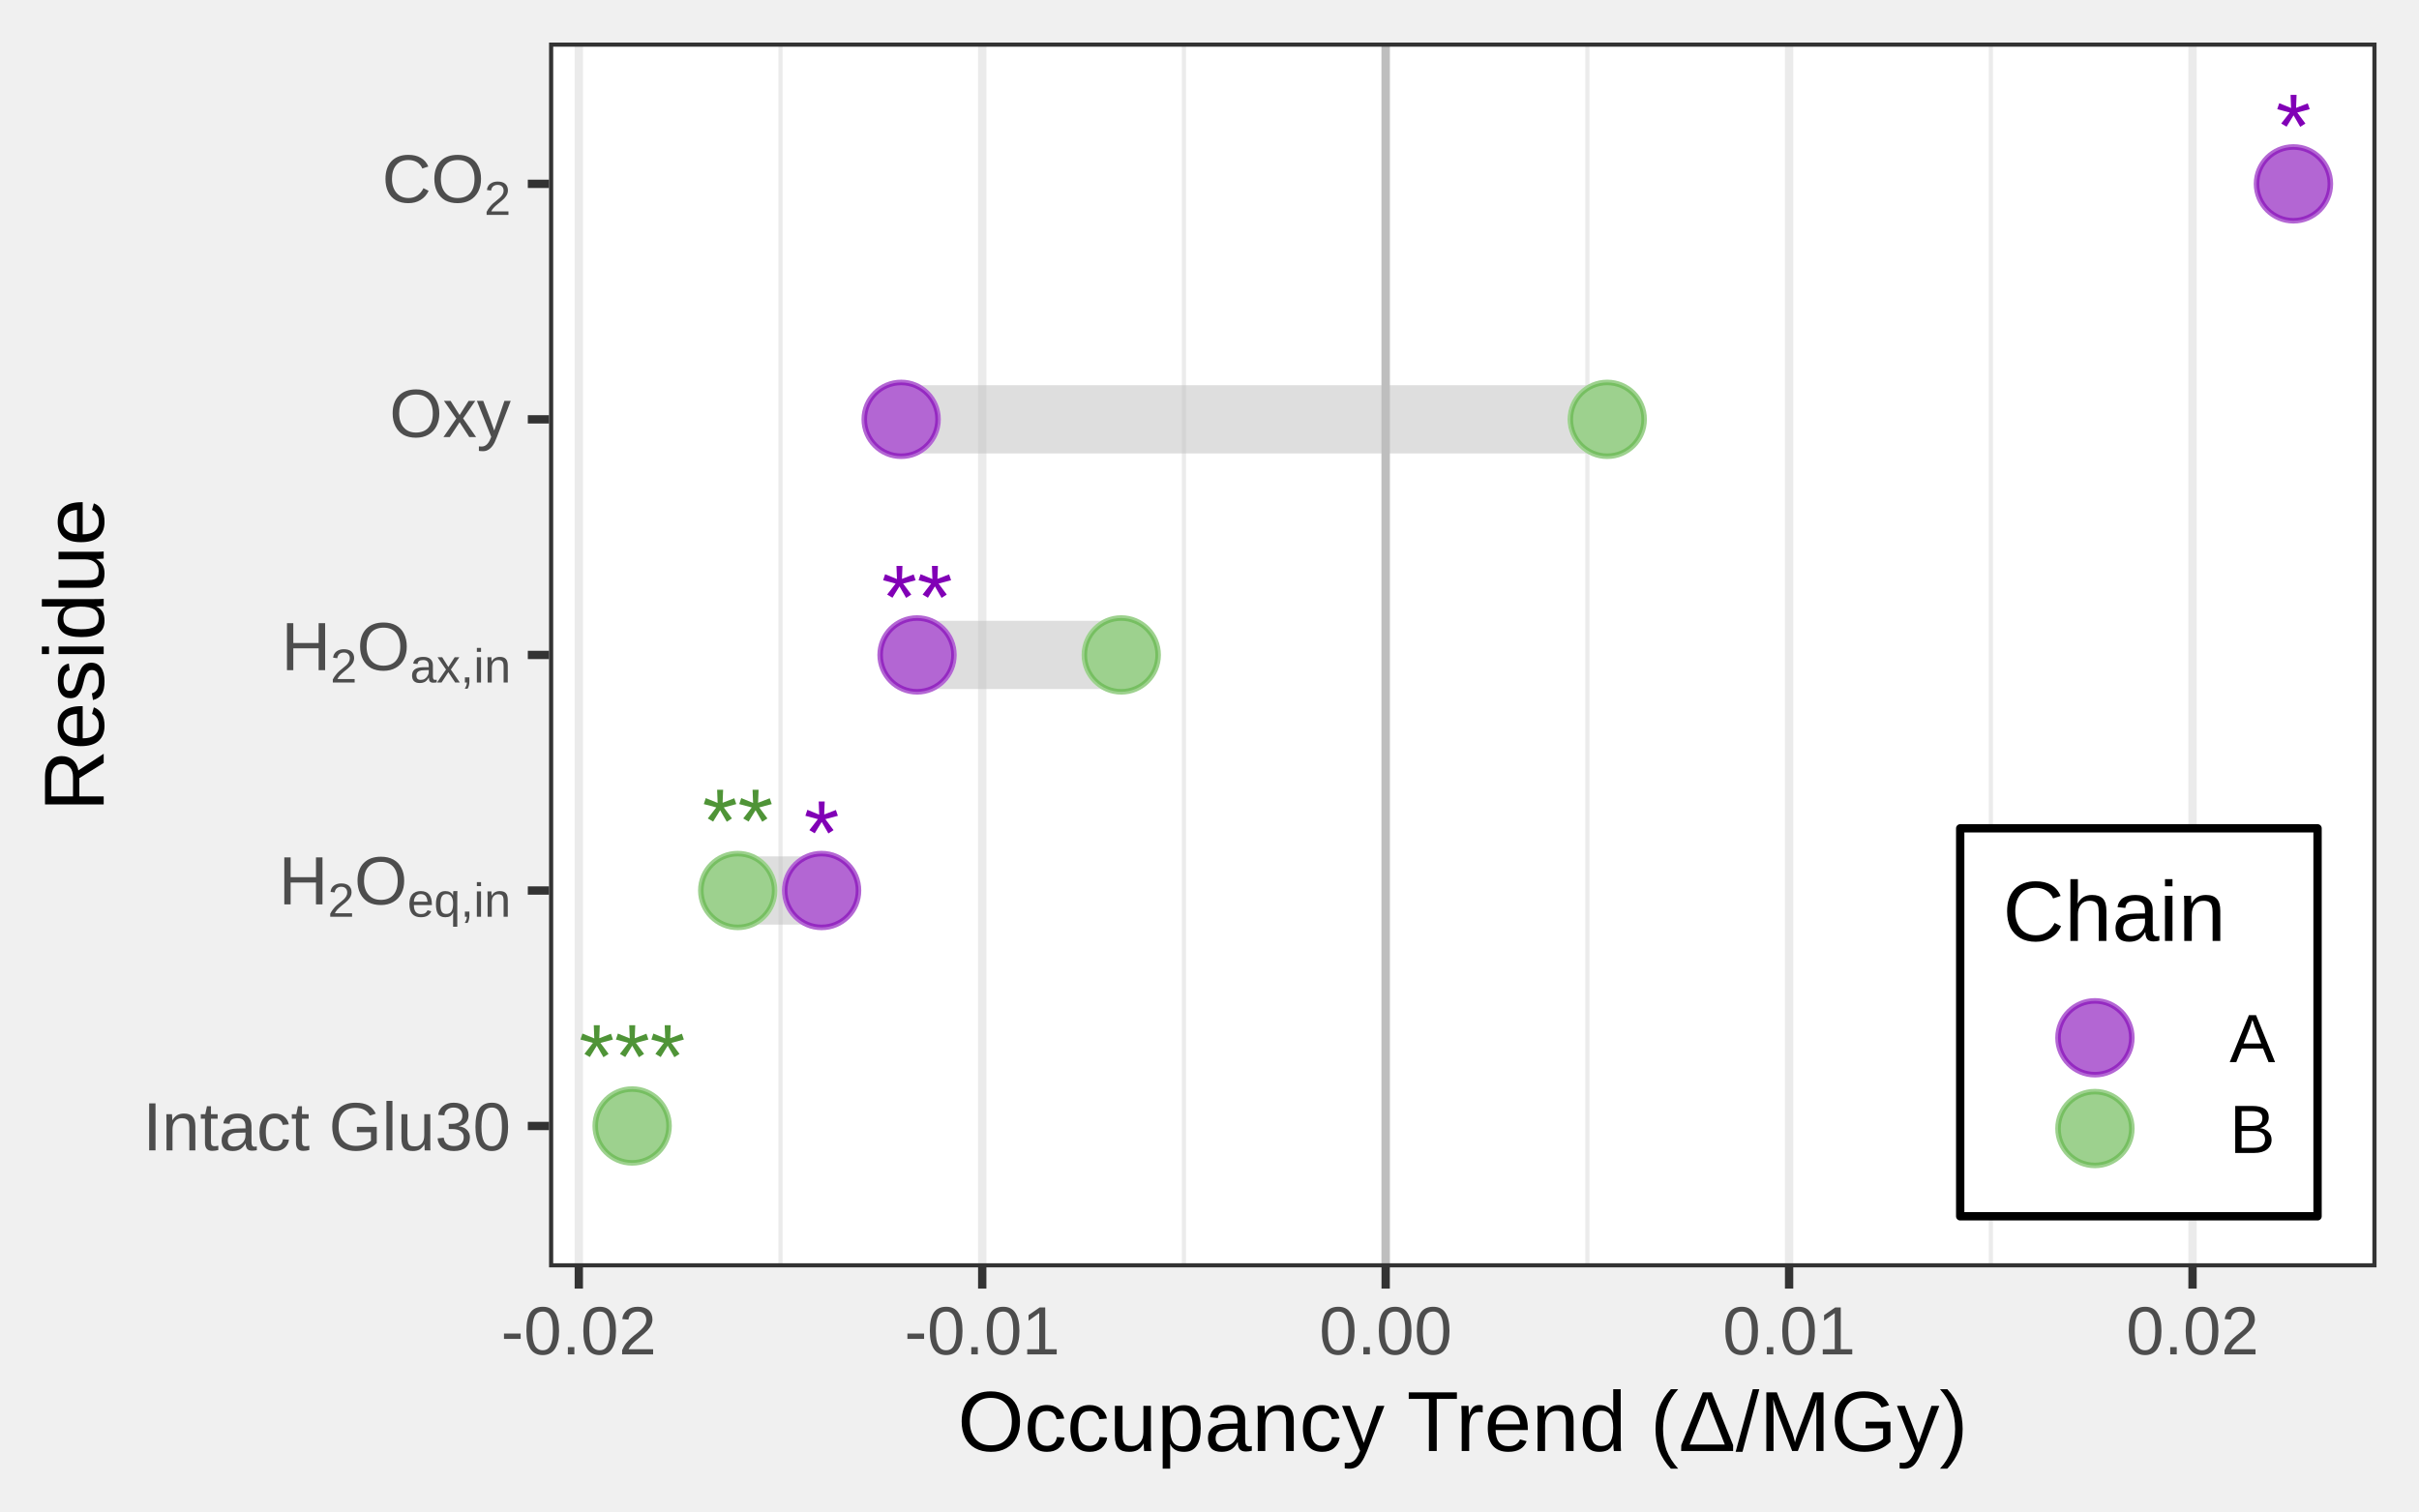
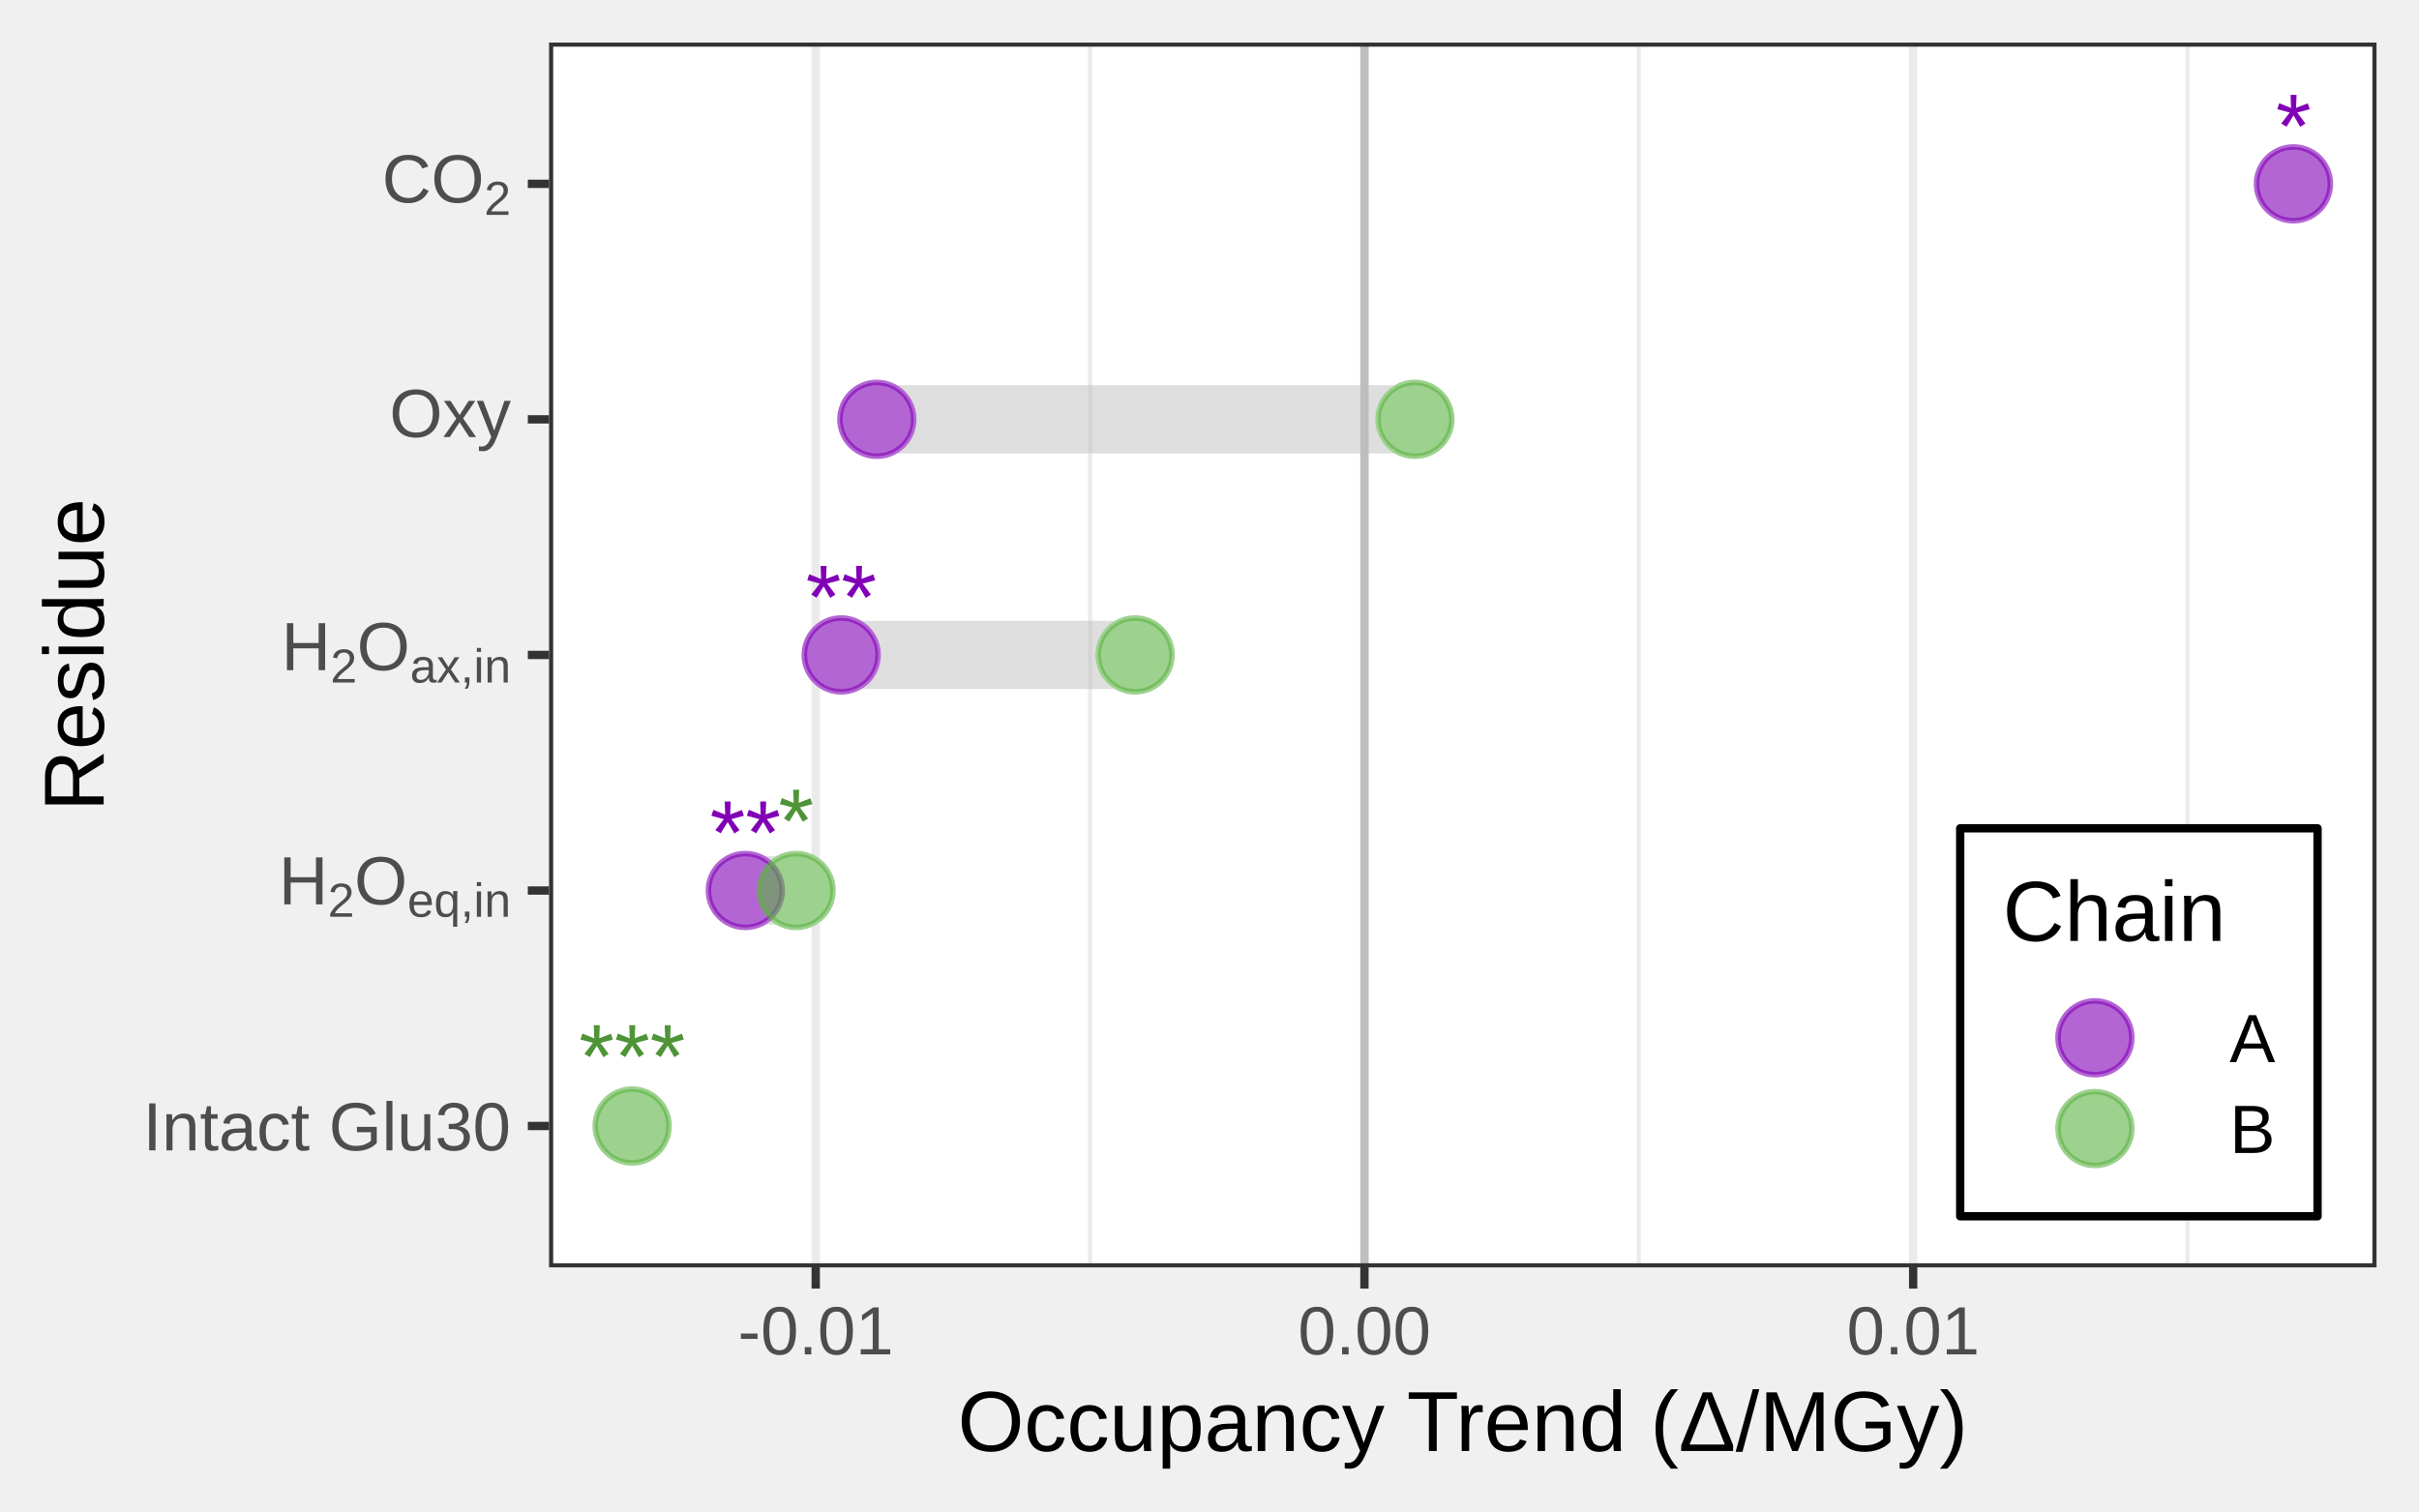
<svg xmlns="http://www.w3.org/2000/svg" width="226.77pt" height="141.73pt" viewBox="0 0 226.77 141.73">
  <g class="svglite">
    <defs>
      <style type="text/css">
    .svglite line, .svglite polyline, .svglite polygon, .svglite path, .svglite rect, .svglite circle {
      fill: none;
      stroke: #000000;
      stroke-linecap: round;
      stroke-linejoin: round;
      stroke-miterlimit: 10.00;
    }
    .svglite text {
      white-space: pre;
    }
    .svglite g.glyphgroup path {
      fill: inherit;
      stroke: none;
    }
  </style>
    </defs>
    <rect width="100%" height="100%" style="stroke: none; fill: none;" />
    <defs>
      <clipPath id="cpMC4wMHwyMjYuNzd8MC4wMHwxNDEuNzM=">
        <rect x="0.00" y="0.00" width="226.77" height="141.73" />
      </clipPath>
    </defs>
    <g clip-path="url(#cpMC4wMHwyMjYuNzd8MC4wMHwxNDEuNzM=)">
</g>
    <defs>
      <clipPath id="cpNTEuNDd8MjIyLjc5fDMuOTl8MTE4Ljgz">
        <rect x="51.47" y="3.99" width="171.32" height="114.85" />
      </clipPath>
    </defs>
    <g clip-path="url(#cpNTEuNDd8MjIyLjc5fDMuOTl8MTE4Ljgz)">
      <rect x="51.47" y="3.99" width="171.32" height="114.85" style="stroke-width: 0.78; stroke: none; fill: #FFFFFF;" />
-       <polyline points="73.17,118.83 73.17,3.99 " style="stroke-width: 0.39; stroke: #EBEBEB; stroke-linecap: butt;" />
-       <polyline points="110.99,118.83 110.99,3.99 " style="stroke-width: 0.39; stroke: #EBEBEB; stroke-linecap: butt;" />
-       <polyline points="148.81,118.83 148.81,3.99 " style="stroke-width: 0.39; stroke: #EBEBEB; stroke-linecap: butt;" />
-       <polyline points="186.63,118.83 186.63,3.99 " style="stroke-width: 0.39; stroke: #EBEBEB; stroke-linecap: butt;" />
-       <polyline points="54.26,118.83 54.26,3.99 " style="stroke-width: 0.78; stroke: #EBEBEB; stroke-linecap: butt;" />
-       <polyline points="92.08,118.83 92.08,3.99 " style="stroke-width: 0.78; stroke: #EBEBEB; stroke-linecap: butt;" />
-       <polyline points="129.90,118.83 129.90,3.99 " style="stroke-width: 0.78; stroke: #EBEBEB; stroke-linecap: butt;" />
-       <polyline points="167.72,118.83 167.72,3.99 " style="stroke-width: 0.78; stroke: #EBEBEB; stroke-linecap: butt;" />
-       <polyline points="205.54,118.83 205.54,3.99 " style="stroke-width: 0.78; stroke: #EBEBEB; stroke-linecap: butt;" />
-       <line x1="129.90" y1="118.83" x2="129.90" y2="3.99" style="stroke-width: 0.78; stroke: #BEBEBE; stroke-linecap: butt;" />
-       <line x1="77.02" y1="83.50" x2="69.16" y2="83.50" style="stroke-width: 6.40; stroke: #BEBEBE; stroke-opacity: 0.50; stroke-linecap: butt;" />
-       <line x1="85.97" y1="61.41" x2="105.11" y2="61.41" style="stroke-width: 6.40; stroke: #BEBEBE; stroke-opacity: 0.50; stroke-linecap: butt;" />
-       <line x1="84.48" y1="39.32" x2="150.67" y2="39.32" style="stroke-width: 6.40; stroke: #BEBEBE; stroke-opacity: 0.50; stroke-linecap: butt;" />
-       <circle cx="84.48" cy="39.32" r="3.46" style="stroke-width: 0.52; stroke: #FFFFFF; fill: #FFFFFF;" />
-       <circle cx="150.67" cy="39.32" r="3.46" style="stroke-width: 0.52; stroke: #FFFFFF; fill: #FFFFFF;" />
+       <polyline points="102.19,118.83 102.19,3.99 " style="stroke-width: 0.39; stroke: #EBEBEB; stroke-linecap: butt;" />
+       <polyline points="153.63,118.83 153.63,3.99 " style="stroke-width: 0.39; stroke: #EBEBEB; stroke-linecap: butt;" />
+       <polyline points="205.07,118.83 205.07,3.99 " style="stroke-width: 0.39; stroke: #EBEBEB; stroke-linecap: butt;" />
+       <polyline points="76.47,118.83 76.47,3.99 " style="stroke-width: 0.78; stroke: #EBEBEB; stroke-linecap: butt;" />
+       <polyline points="127.91,118.83 127.91,3.99 " style="stroke-width: 0.78; stroke: #EBEBEB; stroke-linecap: butt;" />
+       <polyline points="179.35,118.83 179.35,3.99 " style="stroke-width: 0.78; stroke: #EBEBEB; stroke-linecap: butt;" />
+       <line x1="127.91" y1="118.83" x2="127.91" y2="3.99" style="stroke-width: 0.78; stroke: #BEBEBE; stroke-linecap: butt;" />
+       <line x1="69.87" y1="83.50" x2="74.63" y2="83.50" style="stroke-width: 6.40; stroke: #BEBEBE; stroke-opacity: 0.50; stroke-linecap: butt;" />
+       <line x1="78.86" y1="61.41" x2="106.41" y2="61.41" style="stroke-width: 6.40; stroke: #BEBEBE; stroke-opacity: 0.50; stroke-linecap: butt;" />
+       <line x1="82.20" y1="39.32" x2="132.64" y2="39.32" style="stroke-width: 6.40; stroke: #BEBEBE; stroke-opacity: 0.50; stroke-linecap: butt;" />
+       <circle cx="82.20" cy="39.32" r="3.46" style="stroke-width: 0.52; stroke: #FFFFFF; fill: #FFFFFF;" />
+       <circle cx="132.64" cy="39.32" r="3.46" style="stroke-width: 0.52; stroke: #FFFFFF; fill: #FFFFFF;" />
      <circle cx="59.26" cy="105.58" r="3.46" style="stroke-width: 0.52; stroke: #FFFFFF; fill: #FFFFFF;" />
      <circle cx="215.00" cy="17.24" r="3.46" style="stroke-width: 0.52; stroke: #FFFFFF; fill: #FFFFFF;" />
-       <circle cx="85.97" cy="61.41" r="3.46" style="stroke-width: 0.52; stroke: #FFFFFF; fill: #FFFFFF;" />
-       <circle cx="105.11" cy="61.41" r="3.46" style="stroke-width: 0.52; stroke: #FFFFFF; fill: #FFFFFF;" />
-       <circle cx="77.02" cy="83.50" r="3.46" style="stroke-width: 0.52; stroke: #FFFFFF; fill: #FFFFFF;" />
-       <circle cx="69.16" cy="83.50" r="3.46" style="stroke-width: 0.52; stroke: #FFFFFF; fill: #FFFFFF;" />
-       <circle cx="84.48" cy="39.32" r="3.46" style="stroke-width: 0.52; stroke: #8100B6; stroke-opacity: 0.60; fill: #8100B6; fill-opacity: 0.60;" />
-       <circle cx="150.67" cy="39.32" r="3.46" style="stroke-width: 0.52; stroke: #5CB344; stroke-opacity: 0.60; fill: #5CB344; fill-opacity: 0.60;" />
+       <circle cx="78.86" cy="61.41" r="3.46" style="stroke-width: 0.52; stroke: #FFFFFF; fill: #FFFFFF;" />
+       <circle cx="106.41" cy="61.41" r="3.46" style="stroke-width: 0.52; stroke: #FFFFFF; fill: #FFFFFF;" />
+       <circle cx="69.87" cy="83.50" r="3.46" style="stroke-width: 0.52; stroke: #FFFFFF; fill: #FFFFFF;" />
+       <circle cx="74.63" cy="83.50" r="3.46" style="stroke-width: 0.52; stroke: #FFFFFF; fill: #FFFFFF;" />
+       <circle cx="82.20" cy="39.32" r="3.46" style="stroke-width: 0.52; stroke: #8100B6; stroke-opacity: 0.60; fill: #8100B6; fill-opacity: 0.60;" />
+       <circle cx="132.64" cy="39.32" r="3.46" style="stroke-width: 0.52; stroke: #5CB344; stroke-opacity: 0.60; fill: #5CB344; fill-opacity: 0.60;" />
      <circle cx="59.26" cy="105.58" r="3.46" style="stroke-width: 0.52; stroke: #5CB344; stroke-opacity: 0.60; fill: #5CB344; fill-opacity: 0.60;" />
      <circle cx="215.00" cy="17.24" r="3.46" style="stroke-width: 0.52; stroke: #8100B6; stroke-opacity: 0.60; fill: #8100B6; fill-opacity: 0.60;" />
-       <circle cx="85.97" cy="61.41" r="3.46" style="stroke-width: 0.52; stroke: #8100B6; stroke-opacity: 0.60; fill: #8100B6; fill-opacity: 0.60;" />
-       <circle cx="105.11" cy="61.41" r="3.46" style="stroke-width: 0.52; stroke: #5CB344; stroke-opacity: 0.60; fill: #5CB344; fill-opacity: 0.60;" />
-       <circle cx="77.02" cy="83.50" r="3.46" style="stroke-width: 0.52; stroke: #8100B6; stroke-opacity: 0.60; fill: #8100B6; fill-opacity: 0.60;" />
-       <circle cx="69.16" cy="83.50" r="3.46" style="stroke-width: 0.52; stroke: #5CB344; stroke-opacity: 0.60; fill: #5CB344; fill-opacity: 0.60;" />
-       <text x="84.48" y="36.86" text-anchor="middle" style="font-size: 8.54px;fill: #8100B6; font-family: &quot;Arial&quot;;" textLength="2.38px" lengthAdjust="spacingAndGlyphs"> </text>
+       <circle cx="78.86" cy="61.41" r="3.46" style="stroke-width: 0.52; stroke: #8100B6; stroke-opacity: 0.60; fill: #8100B6; fill-opacity: 0.60;" />
+       <circle cx="106.41" cy="61.41" r="3.46" style="stroke-width: 0.52; stroke: #5CB344; stroke-opacity: 0.60; fill: #5CB344; fill-opacity: 0.60;" />
+       <circle cx="69.87" cy="83.50" r="3.46" style="stroke-width: 0.52; stroke: #8100B6; stroke-opacity: 0.60; fill: #8100B6; fill-opacity: 0.60;" />
+       <circle cx="74.63" cy="83.50" r="3.46" style="stroke-width: 0.52; stroke: #5CB344; stroke-opacity: 0.60; fill: #5CB344; fill-opacity: 0.60;" />
+       <text x="82.20" y="36.86" text-anchor="middle" style="font-size: 8.54px;fill: #8100B6; font-family: &quot;Arial&quot;;" textLength="2.38px" lengthAdjust="spacingAndGlyphs"> </text>
      <text x="215.00" y="14.77" text-anchor="middle" style="font-size: 8.54px;fill: #8100B6; font-family: &quot;Arial&quot;;" textLength="3.31px" lengthAdjust="spacingAndGlyphs">*</text>
-       <text x="85.97" y="58.94" text-anchor="middle" style="font-size: 8.54px;fill: #8100B6; font-family: &quot;Arial&quot;;" textLength="6.62px" lengthAdjust="spacingAndGlyphs">**</text>
-       <text x="77.02" y="81.03" text-anchor="middle" style="font-size: 8.54px;fill: #8100B6; font-family: &quot;Arial&quot;;" textLength="3.31px" lengthAdjust="spacingAndGlyphs">*</text>
-       <text x="150.67" y="35.75" text-anchor="middle" style="font-size: 8.54px;fill: #4F9437; font-family: &quot;Arial&quot;;" textLength="2.38px" lengthAdjust="spacingAndGlyphs"> </text>
+       <text x="78.86" y="58.94" text-anchor="middle" style="font-size: 8.54px;fill: #8100B6; font-family: &quot;Arial&quot;;" textLength="6.62px" lengthAdjust="spacingAndGlyphs">**</text>
+       <text x="69.87" y="81.03" text-anchor="middle" style="font-size: 8.54px;fill: #8100B6; font-family: &quot;Arial&quot;;" textLength="6.62px" lengthAdjust="spacingAndGlyphs">**</text>
+       <text x="132.64" y="35.75" text-anchor="middle" style="font-size: 8.54px;fill: #4F9437; font-family: &quot;Arial&quot;;" textLength="2.38px" lengthAdjust="spacingAndGlyphs"> </text>
      <text x="59.26" y="102.01" text-anchor="middle" style="font-size: 8.54px;fill: #4F9437; font-family: &quot;Arial&quot;;" textLength="9.94px" lengthAdjust="spacingAndGlyphs">***</text>
-       <text x="105.11" y="57.84" text-anchor="middle" style="font-size: 8.54px;fill: #4F9437; font-family: &quot;Arial&quot;;" textLength="2.38px" lengthAdjust="spacingAndGlyphs"> </text>
-       <text x="69.16" y="79.93" text-anchor="middle" style="font-size: 8.54px;fill: #4F9437; font-family: &quot;Arial&quot;;" textLength="6.62px" lengthAdjust="spacingAndGlyphs">**</text>
+       <text x="106.41" y="57.84" text-anchor="middle" style="font-size: 8.54px;fill: #4F9437; font-family: &quot;Arial&quot;;" textLength="2.38px" lengthAdjust="spacingAndGlyphs"> </text>
+       <text x="74.63" y="79.93" text-anchor="middle" style="font-size: 8.54px;fill: #4F9437; font-family: &quot;Arial&quot;;" textLength="3.31px" lengthAdjust="spacingAndGlyphs">*</text>
      <rect x="51.47" y="3.99" width="171.32" height="114.85" style="stroke-width: 0.78; stroke: #333333;" />
    </g>
    <g clip-path="url(#cpMC4wMHwyMjYuNzd8MC4wMHwxNDEuNzM=)">
      <text x="13.39" y="107.87" style="font-size: 6.40px;fill: #4D4D4D; font-family: &quot;Arial&quot;;" textLength="1.78px" lengthAdjust="spacingAndGlyphs">I</text>
      <text x="15.17" y="107.87" style="font-size: 6.40px;fill: #4D4D4D; font-family: &quot;Arial&quot;;" textLength="3.55px" lengthAdjust="spacingAndGlyphs">n</text>
      <text x="18.73" y="107.87" style="font-size: 6.40px;fill: #4D4D4D; font-family: &quot;Arial&quot;;" textLength="1.78px" lengthAdjust="spacingAndGlyphs">t</text>
      <text x="20.51" y="107.87" style="font-size: 6.40px;fill: #4D4D4D; font-family: &quot;Arial&quot;;" textLength="3.55px" lengthAdjust="spacingAndGlyphs">a</text>
      <text x="24.06" y="107.87" style="font-size: 6.40px;fill: #4D4D4D; font-family: &quot;Arial&quot;;" textLength="3.20px" lengthAdjust="spacingAndGlyphs">c</text>
      <text x="27.26" y="107.87" style="font-size: 6.40px;fill: #4D4D4D; font-family: &quot;Arial&quot;;" textLength="1.78px" lengthAdjust="spacingAndGlyphs">t</text>
      <text x="29.04" y="107.87" style="font-size: 6.40px;fill: #4D4D4D; font-family: &quot;Arial&quot;;" textLength="1.78px" lengthAdjust="spacingAndGlyphs"> </text>
      <text x="30.82" y="107.87" style="font-size: 6.40px;fill: #4D4D4D; font-family: &quot;Arial&quot;;" textLength="4.97px" lengthAdjust="spacingAndGlyphs">G</text>
      <text x="35.79" y="107.87" style="font-size: 6.40px;fill: #4D4D4D; font-family: &quot;Arial&quot;;" textLength="1.42px" lengthAdjust="spacingAndGlyphs">l</text>
      <text x="37.21" y="107.87" style="font-size: 6.40px;fill: #4D4D4D; font-family: &quot;Arial&quot;;" textLength="3.55px" lengthAdjust="spacingAndGlyphs">u</text>
      <text x="40.77" y="107.87" style="font-size: 6.40px;fill: #4D4D4D; font-family: &quot;Arial&quot;;" textLength="3.55px" lengthAdjust="spacingAndGlyphs">3</text>
      <text x="44.32" y="107.87" style="font-size: 6.40px;fill: #4D4D4D; font-family: &quot;Arial&quot;;" textLength="3.55px" lengthAdjust="spacingAndGlyphs">0</text>
      <text x="26.12" y="84.80" style="font-size: 6.40px;fill: #4D4D4D; font-family: &quot;Arial&quot;;" textLength="4.61px" lengthAdjust="spacingAndGlyphs">H</text>
      <text x="30.74" y="85.96" style="font-size: 4.48px;fill: #4D4D4D; font-family: &quot;Arial&quot;;" textLength="2.48px" lengthAdjust="spacingAndGlyphs">2</text>
      <text x="33.22" y="84.80" style="font-size: 6.40px;fill: #4D4D4D; font-family: &quot;Arial&quot;;" textLength="4.97px" lengthAdjust="spacingAndGlyphs">O</text>
      <text x="38.19" y="85.96" style="font-size: 4.48px;fill: #4D4D4D; font-family: &quot;Arial&quot;;" textLength="2.48px" lengthAdjust="spacingAndGlyphs">e</text>
      <text x="40.68" y="85.96" style="font-size: 4.48px;fill: #4D4D4D; font-family: &quot;Arial&quot;;" textLength="2.48px" lengthAdjust="spacingAndGlyphs">q</text>
      <text x="43.16" y="85.96" style="font-size: 4.48px;fill: #4D4D4D; font-family: &quot;Arial&quot;;" textLength="4.72px" lengthAdjust="spacingAndGlyphs">,in</text>
      <text x="26.37" y="62.84" style="font-size: 6.40px;fill: #4D4D4D; font-family: &quot;Arial&quot;;" textLength="4.61px" lengthAdjust="spacingAndGlyphs">H</text>
      <text x="30.98" y="64.00" style="font-size: 4.48px;fill: #4D4D4D; font-family: &quot;Arial&quot;;" textLength="2.48px" lengthAdjust="spacingAndGlyphs">2</text>
      <text x="33.46" y="62.84" style="font-size: 6.40px;fill: #4D4D4D; font-family: &quot;Arial&quot;;" textLength="4.97px" lengthAdjust="spacingAndGlyphs">O</text>
      <text x="38.44" y="64.00" style="font-size: 4.48px;fill: #4D4D4D; font-family: &quot;Arial&quot;;" textLength="2.48px" lengthAdjust="spacingAndGlyphs">a</text>
      <text x="40.92" y="64.00" style="font-size: 4.48px;fill: #4D4D4D; font-family: &quot;Arial&quot;;" textLength="2.23px" lengthAdjust="spacingAndGlyphs">x</text>
      <text x="43.16" y="64.00" style="font-size: 4.48px;fill: #4D4D4D; font-family: &quot;Arial&quot;;" textLength="4.72px" lengthAdjust="spacingAndGlyphs">,in</text>
      <text x="36.51" y="40.98" style="font-size: 6.40px;fill: #4D4D4D; font-family: &quot;Arial&quot;;" textLength="11.38px" lengthAdjust="spacingAndGlyphs">Oxy</text>
      <text x="35.81" y="18.99" style="font-size: 6.40px;fill: #4D4D4D; font-family: &quot;Arial&quot;;" textLength="4.61px" lengthAdjust="spacingAndGlyphs">C</text>
      <text x="40.42" y="18.99" style="font-size: 6.40px;fill: #4D4D4D; font-family: &quot;Arial&quot;;" textLength="4.97px" lengthAdjust="spacingAndGlyphs">O</text>
      <text x="45.40" y="20.15" style="font-size: 4.48px;fill: #4D4D4D; font-family: &quot;Arial&quot;;" textLength="2.48px" lengthAdjust="spacingAndGlyphs">2</text>
      <polyline points="49.48,105.58 51.47,105.58 " style="stroke-width: 0.78; stroke: #333333; stroke-linecap: butt;" />
      <polyline points="49.48,83.50 51.47,83.50 " style="stroke-width: 0.78; stroke: #333333; stroke-linecap: butt;" />
      <polyline points="49.48,61.41 51.47,61.41 " style="stroke-width: 0.78; stroke: #333333; stroke-linecap: butt;" />
      <polyline points="49.48,39.32 51.47,39.32 " style="stroke-width: 0.78; stroke: #333333; stroke-linecap: butt;" />
      <polyline points="49.48,17.24 51.47,17.24 " style="stroke-width: 0.78; stroke: #333333; stroke-linecap: butt;" />
-       <polyline points="54.26,120.83 54.26,118.83 " style="stroke-width: 0.78; stroke: #333333; stroke-linecap: butt;" />
-       <polyline points="92.08,120.83 92.08,118.83 " style="stroke-width: 0.78; stroke: #333333; stroke-linecap: butt;" />
-       <polyline points="129.90,120.83 129.90,118.83 " style="stroke-width: 0.78; stroke: #333333; stroke-linecap: butt;" />
-       <polyline points="167.72,120.83 167.72,118.83 " style="stroke-width: 0.78; stroke: #333333; stroke-linecap: butt;" />
-       <polyline points="205.54,120.83 205.54,118.83 " style="stroke-width: 0.78; stroke: #333333; stroke-linecap: butt;" />
-       <text x="54.26" y="127.00" text-anchor="middle" style="font-size: 6.40px;fill: #4D4D4D; font-family: &quot;Arial&quot;;" textLength="14.55px" lengthAdjust="spacingAndGlyphs">-0.02</text>
-       <text x="92.08" y="127.00" text-anchor="middle" style="font-size: 6.40px;fill: #4D4D4D; font-family: &quot;Arial&quot;;" textLength="14.55px" lengthAdjust="spacingAndGlyphs">-0.01</text>
-       <text x="129.90" y="127.00" text-anchor="middle" style="font-size: 6.40px;fill: #4D4D4D; font-family: &quot;Arial&quot;;" textLength="12.42px" lengthAdjust="spacingAndGlyphs">0.00</text>
-       <text x="167.72" y="127.00" text-anchor="middle" style="font-size: 6.40px;fill: #4D4D4D; font-family: &quot;Arial&quot;;" textLength="12.42px" lengthAdjust="spacingAndGlyphs">0.01</text>
-       <text x="205.54" y="127.00" text-anchor="middle" style="font-size: 6.40px;fill: #4D4D4D; font-family: &quot;Arial&quot;;" textLength="12.42px" lengthAdjust="spacingAndGlyphs">0.02</text>
+       <polyline points="76.47,120.83 76.47,118.83 " style="stroke-width: 0.78; stroke: #333333; stroke-linecap: butt;" />
+       <polyline points="127.91,120.83 127.91,118.83 " style="stroke-width: 0.78; stroke: #333333; stroke-linecap: butt;" />
+       <polyline points="179.35,120.83 179.35,118.83 " style="stroke-width: 0.78; stroke: #333333; stroke-linecap: butt;" />
+       <text x="76.47" y="127.00" text-anchor="middle" style="font-size: 6.40px;fill: #4D4D4D; font-family: &quot;Arial&quot;;" textLength="14.55px" lengthAdjust="spacingAndGlyphs">-0.01</text>
+       <text x="127.91" y="127.00" text-anchor="middle" style="font-size: 6.40px;fill: #4D4D4D; font-family: &quot;Arial&quot;;" textLength="12.42px" lengthAdjust="spacingAndGlyphs">0.00</text>
+       <text x="179.35" y="127.00" text-anchor="middle" style="font-size: 6.40px;fill: #4D4D4D; font-family: &quot;Arial&quot;;" textLength="12.42px" lengthAdjust="spacingAndGlyphs">0.01</text>
      <text x="137.13" y="136.06" text-anchor="middle" style="font-size: 8.00px; font-family: &quot;Arial&quot;;" textLength="94.75px" lengthAdjust="spacingAndGlyphs">Occupancy Trend (Δ/MGy)</text>
      <text transform="translate(9.72,61.41) rotate(-90)" text-anchor="middle" style="font-size: 8.00px; font-family: &quot;Arial&quot;;" textLength="29.38px" lengthAdjust="spacingAndGlyphs">Residue</text>
      <rect x="183.76" y="77.67" width="33.50" height="36.38" style="stroke-width: 0.78; fill: #FFFFFF;" />
      <text x="187.75" y="88.23" style="font-size: 8.00px; font-family: &quot;Arial&quot;;" textLength="20.92px" lengthAdjust="spacingAndGlyphs">Chain</text>
      <rect x="187.75" y="93.06" width="17.28" height="8.50" style="stroke-width: 0.78; stroke: none; fill: #FFFFFF;" />
      <circle cx="196.39" cy="97.31" r="3.46" style="stroke-width: 0.52; stroke: #8100B6; stroke-opacity: 0.60; fill: #8100B6; fill-opacity: 0.60;" />
      <rect x="187.75" y="101.56" width="17.28" height="8.50" style="stroke-width: 0.78; stroke: none; fill: #FFFFFF;" />
      <circle cx="196.39" cy="105.82" r="3.46" style="stroke-width: 0.52; stroke: #5CB344; stroke-opacity: 0.60; fill: #5CB344; fill-opacity: 0.60;" />
      <text x="209.01" y="99.60" style="font-size: 6.40px; font-family: &quot;Arial&quot;;" textLength="4.27px" lengthAdjust="spacingAndGlyphs">A</text>
      <text x="209.01" y="108.11" style="font-size: 6.40px; font-family: &quot;Arial&quot;;" textLength="4.27px" lengthAdjust="spacingAndGlyphs">B</text>
    </g>
  </g>
</svg>
